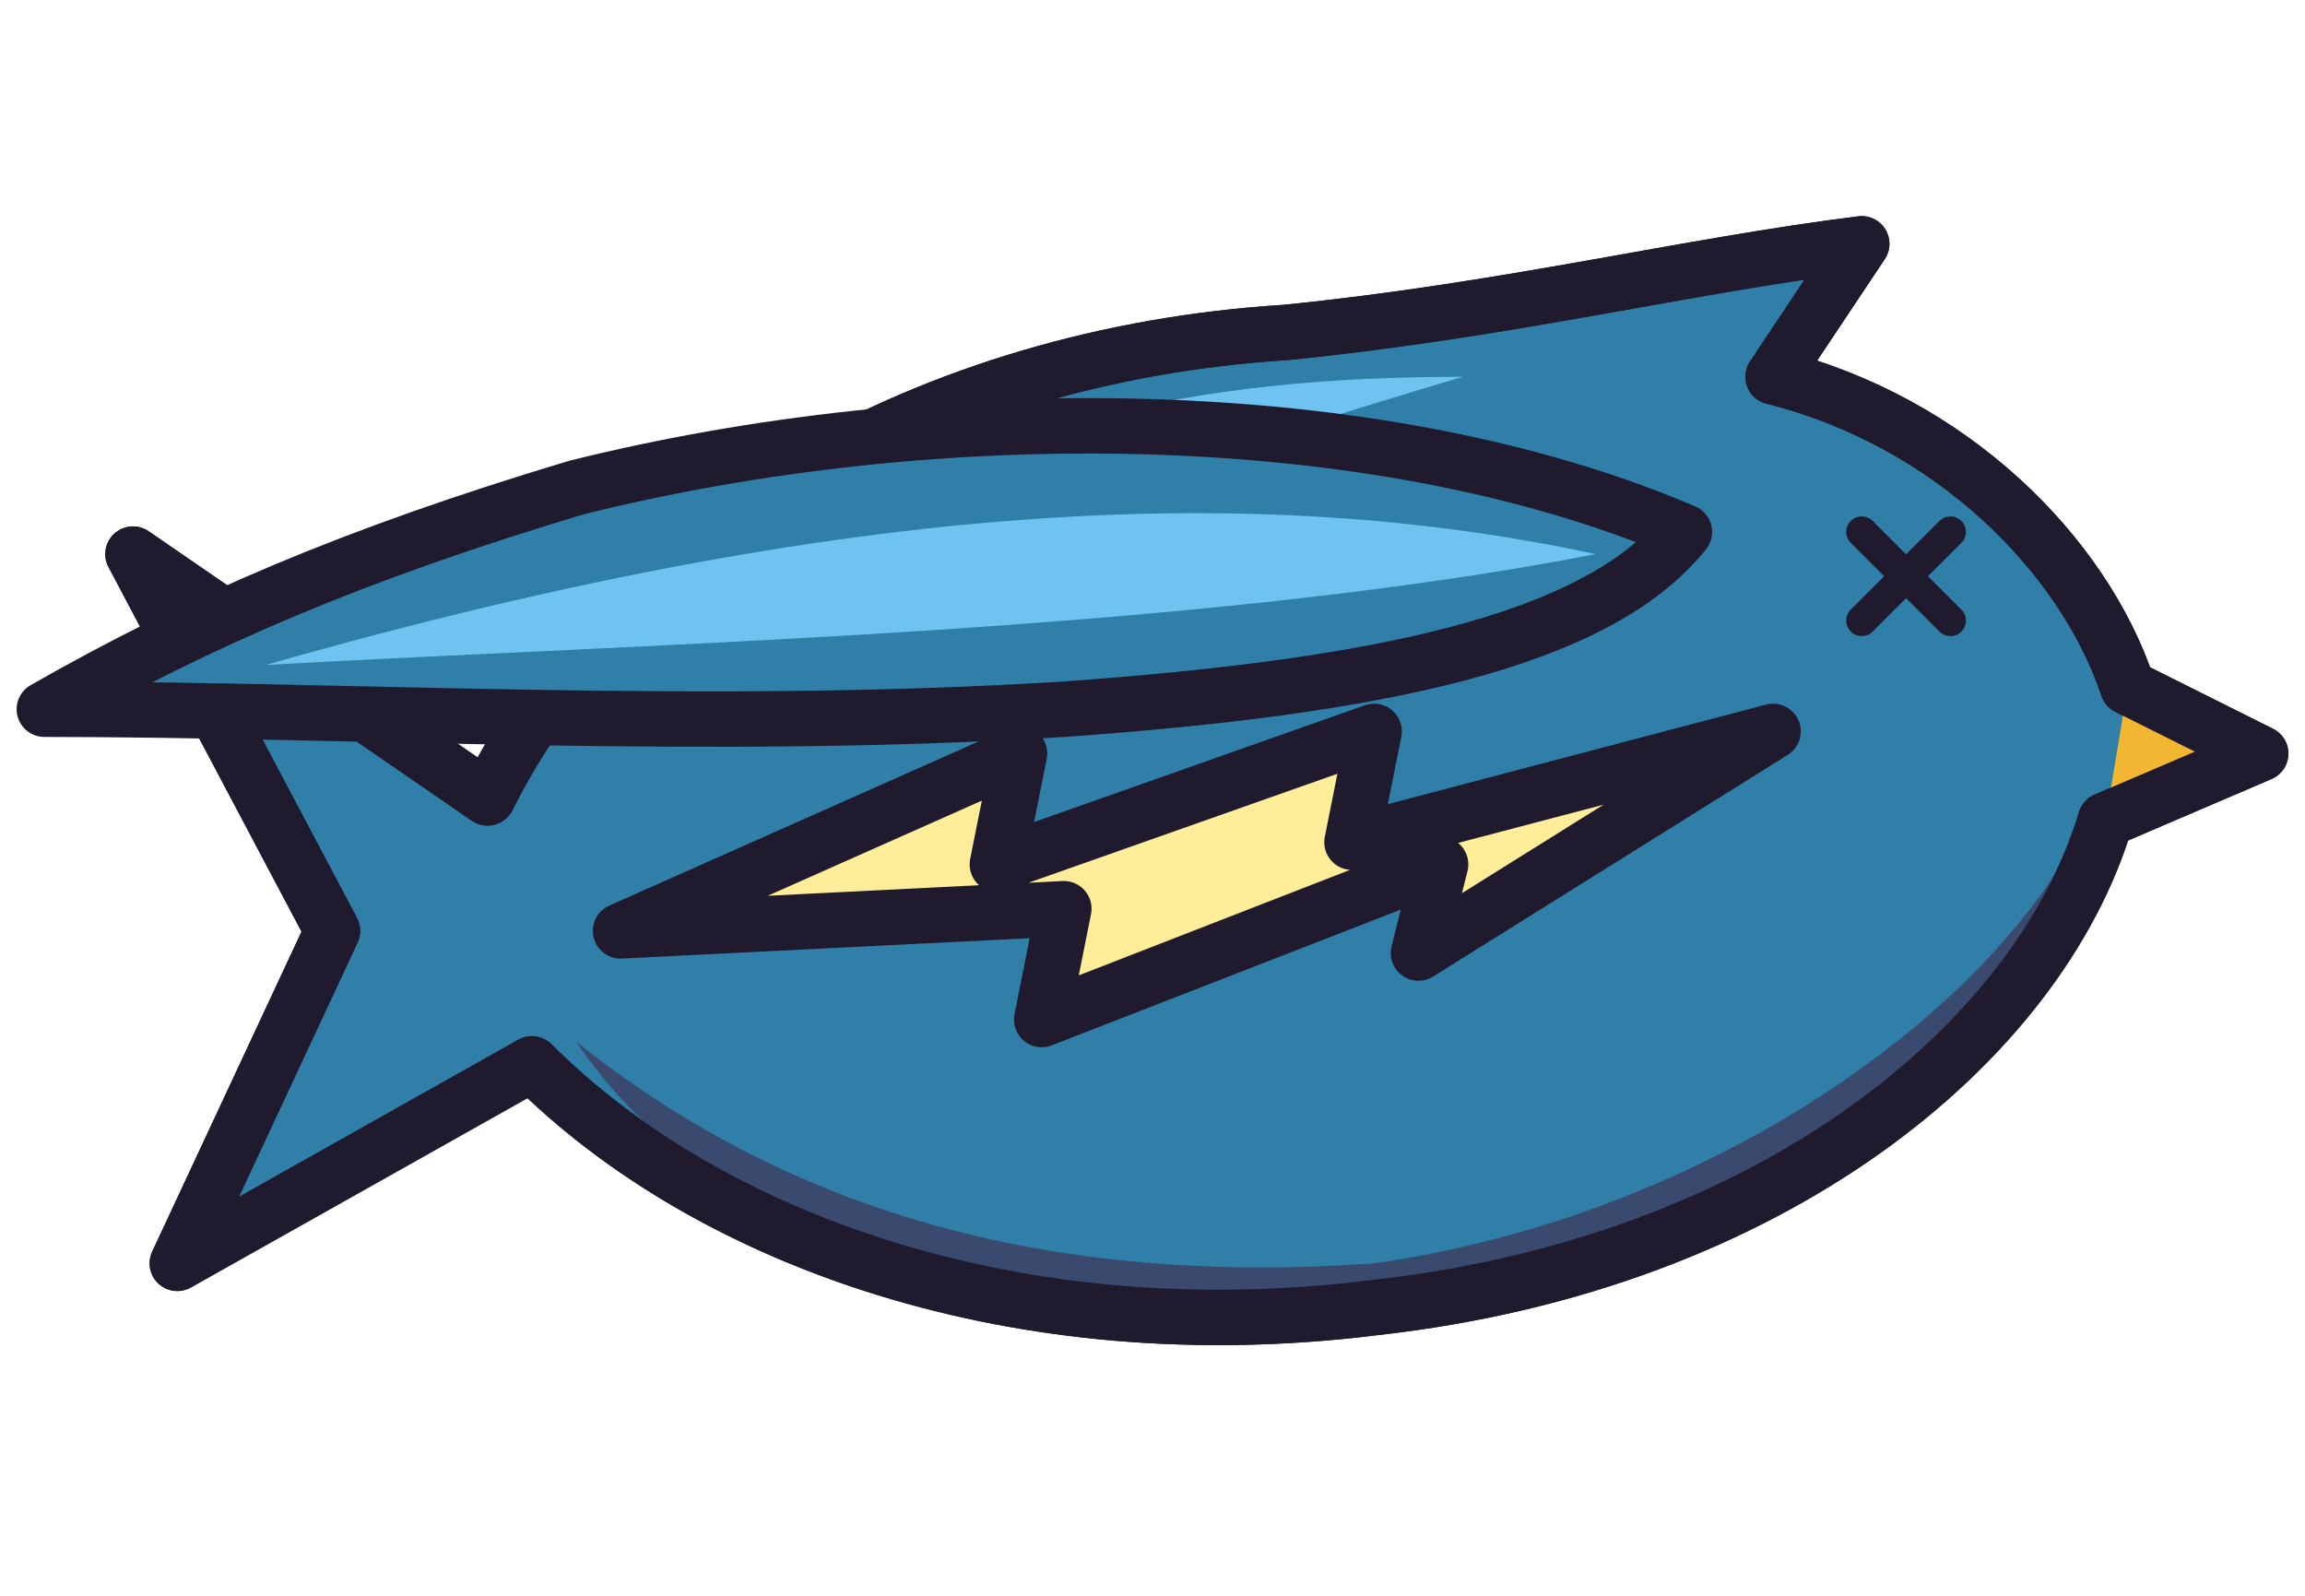
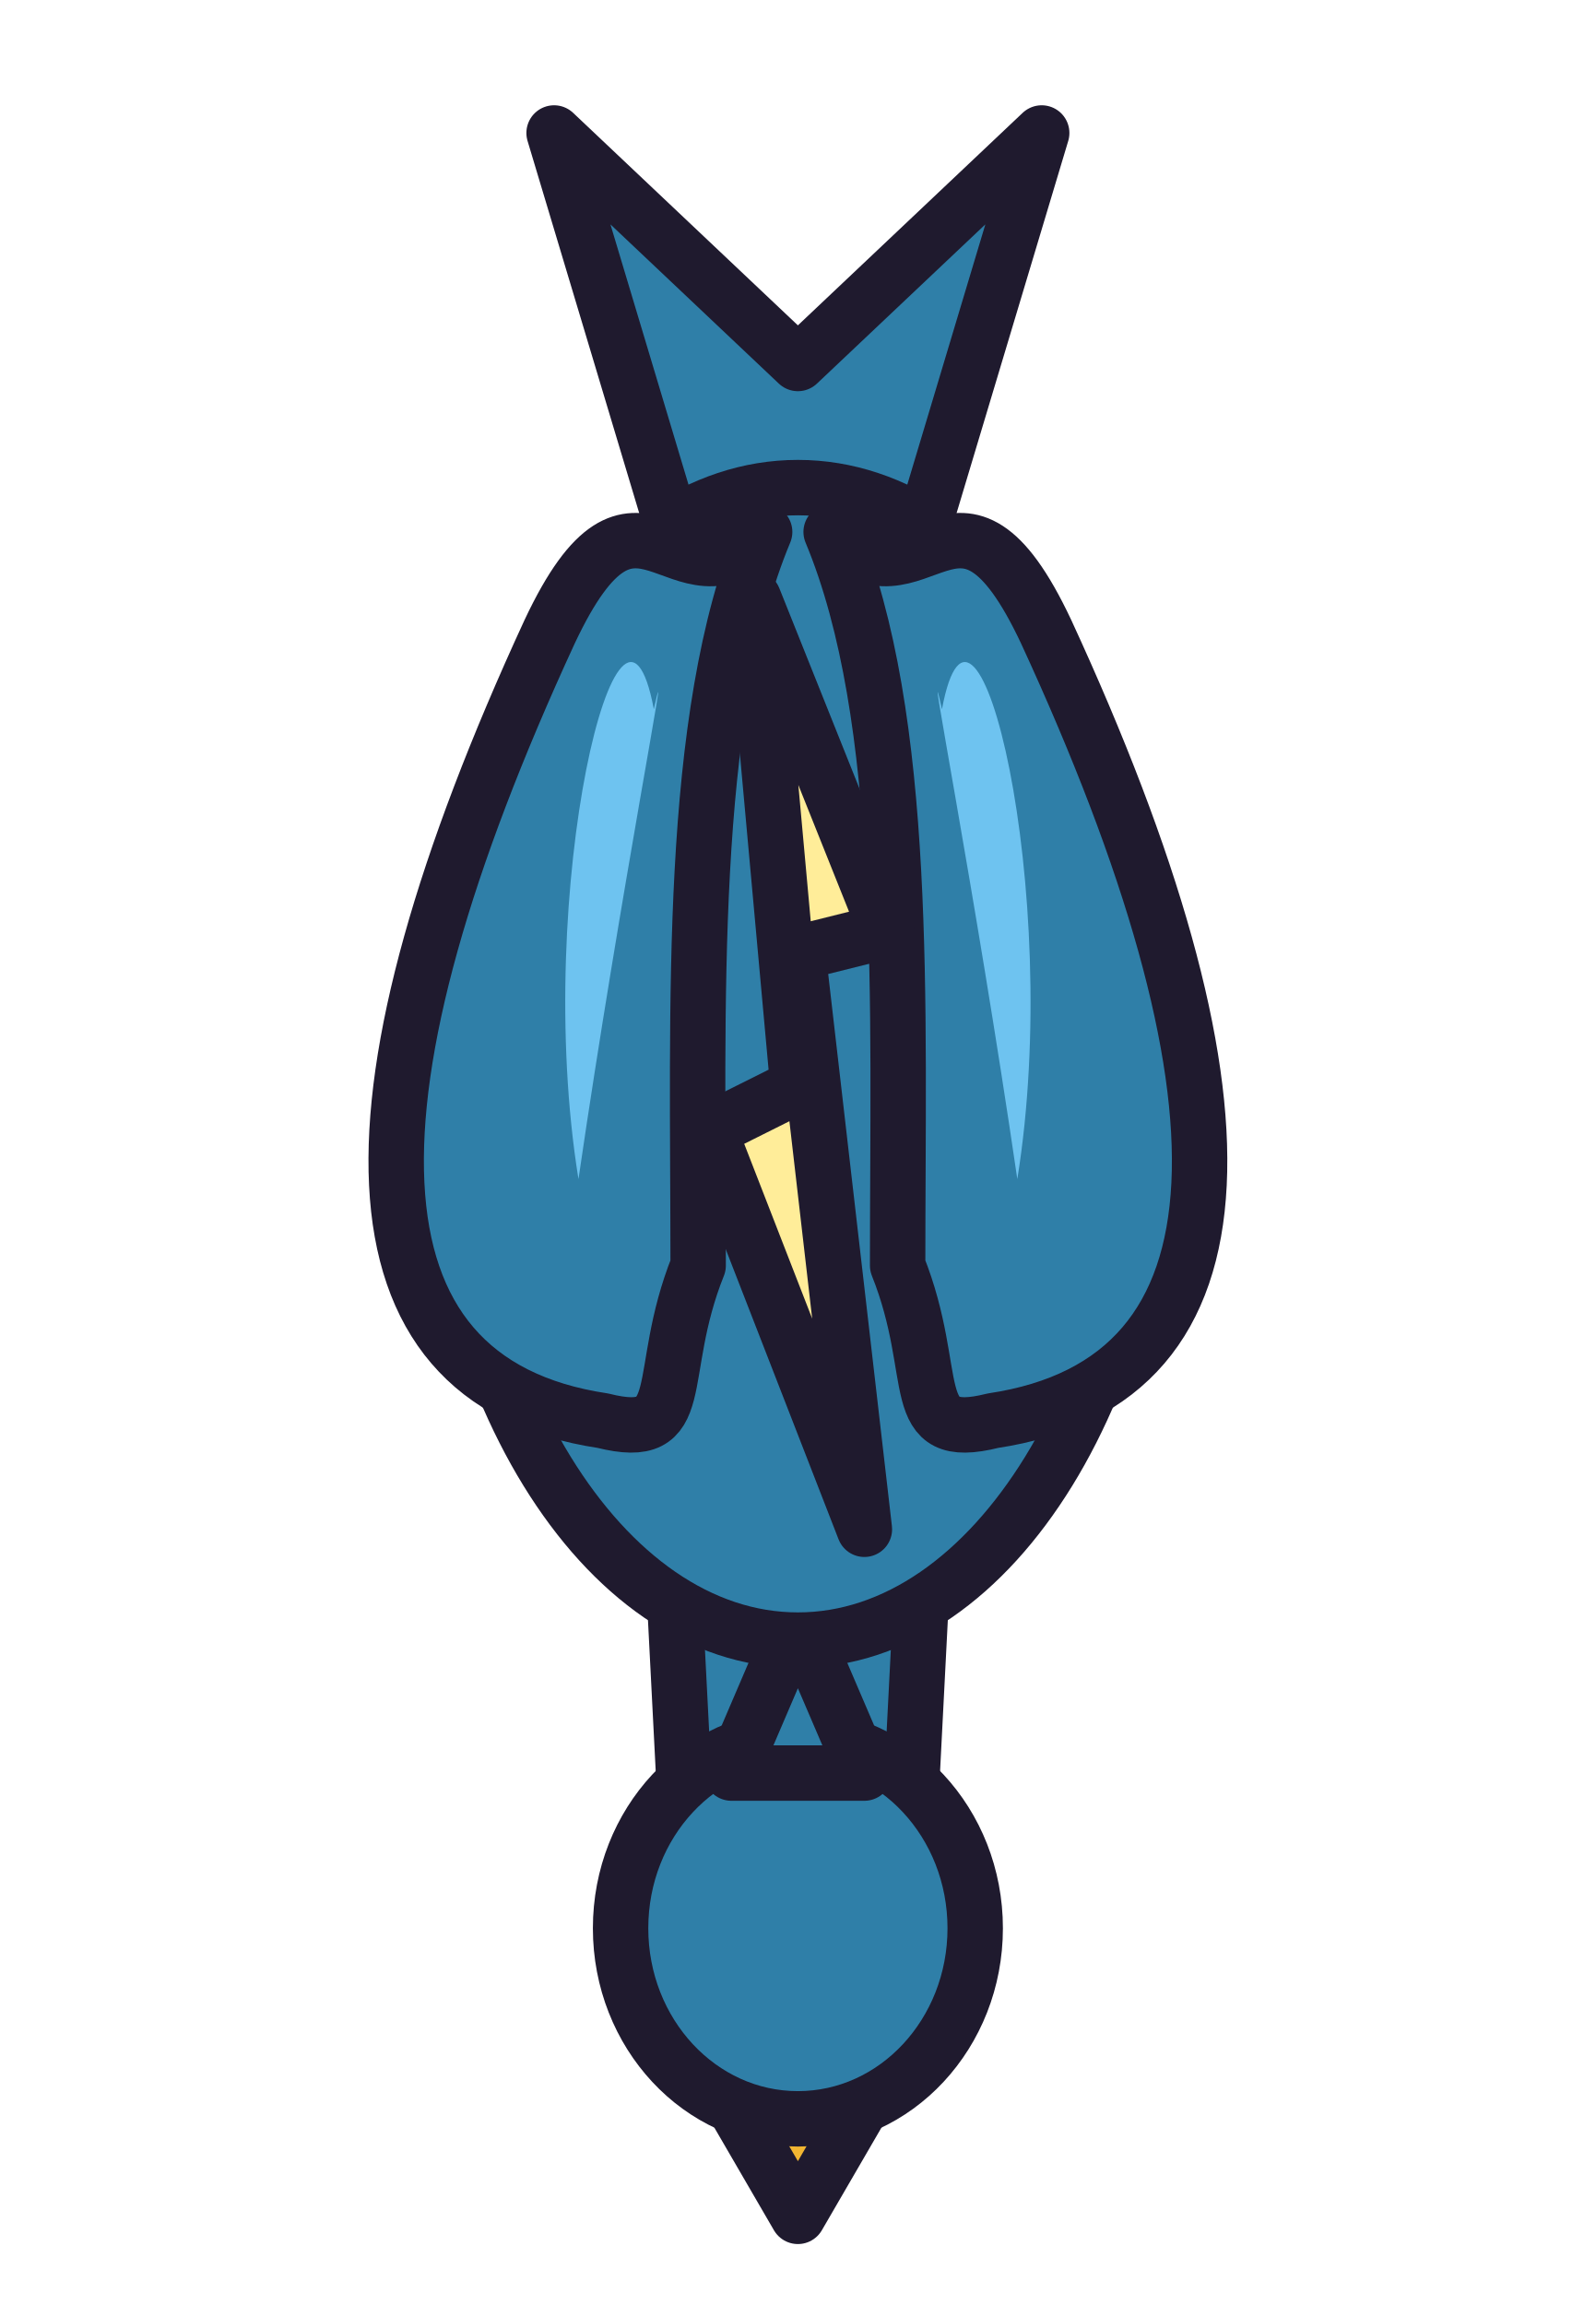
- <svg xmlns="http://www.w3.org/2000/svg" width="104" height="72" viewBox="0 0 104 72">
-   <path d="M22 36 C28 24 42 16 58 15 C68 14 76 12 84 11 L80 17 C88 19 94 25 96 31 L102 34 L95 37 C92 47 80 57 62 59 C46 61 32 56 24 48 L8 57 L15 42 L6 25 Z" fill="#2f7fa8" stroke="#1f1a2e" stroke-width="2.5" stroke-linejoin="round" stroke-linecap="round" />
-   <path d="M26 47 C36 55 48 58 62 57 C76 55 88 47 93 39 C90 49 80 57 62 59 C46 61 32 56 26 47 Z" fill="#3a4a6e" />
-   <path d="M34 26 C44 19 54 17 66 17 C56 20 46 23 38 29 Z" fill="#6ec3f0" />
-   <path d="M28 42 L46 34 L45 39 L62 33 L61 38 L80 33 L64 43 L65 39 L47 46 L48 41 Z" fill="#ffed99" stroke="#1f1a2e" stroke-width="2.5" stroke-linejoin="round" stroke-linecap="round" />
-   <path d="M96 31 L102 34 L95 37 Z" fill="#f2b632" />
-   <path d="M22 36 C28 24 42 16 58 15 C68 14 76 12 84 11 L80 17 C88 19 94 25 96 31 L102 34 L95 37 C92 47 80 57 62 59 C46 61 32 56 24 48 L8 57 L15 42 L6 25 Z" fill="none" stroke="#1f1a2e" stroke-width="2.5" stroke-linejoin="round" stroke-linecap="round" />
-   <path d="M84 24 L88 28 M88 24 L84 28" fill="none" stroke="#1f1a2e" stroke-width="1.4" stroke-linecap="round" />
-   <path d="M76 24 C62 18 42 18 26 22 C16 25 9 28 2 32 C16 32 32 33 48 32 C62 31 72 29 76 24 Z" fill="#2f7fa8" stroke="#1f1a2e" stroke-width="2.5" stroke-linejoin="round" stroke-linecap="round" />
-   <path d="M72 25 C58 22 40 22 12 30 C30 29 54 28.5 72 25 Z" fill="#6ec3f0" />
+ <svg xmlns="http://www.w3.org/2000/svg" width="72" height="104" viewBox="0 0 72 104">
+   <path d="M31 26 L25 6 L36 16.4 L47 6 L41 26 Z" fill="#2f7fa8" stroke="#1f1a2e" stroke-width="2.5" stroke-linejoin="round" stroke-linecap="round" />
+   <path d="M30 63.6 L31.2 87 L40.8 87 L42 63.6 Z" fill="#2f7fa8" stroke="#1f1a2e" stroke-width="2.5" stroke-linejoin="round" stroke-linecap="round" />
+   <path d="M32.4 93.8 L36 100 L39.6 93.8 Z" fill="#f2b632" stroke="#1f1a2e" stroke-width="2.5" stroke-linejoin="round" stroke-linecap="round" />
+   <ellipse cx="36" cy="87" rx="8" ry="8.6" fill="#2f7fa8" stroke="#1f1a2e" stroke-width="2.5" stroke-linejoin="round" stroke-linecap="round" />
+   <path d="M33 80 L36 73 L39 80 Z" fill="#2f7fa8" stroke="#1f1a2e" stroke-width="2.5" stroke-linejoin="round" stroke-linecap="round" />
+   <ellipse cx="36" cy="48" rx="16" ry="26" fill="#2f7fa8" stroke="#1f1a2e" stroke-width="2.5" stroke-linejoin="round" stroke-linecap="round" />
+   <path d="M27.2 64.1 C15.2 62.3 15.2 49.3 24.8 28.5 C28.8 20 30.5 28 34.5 24 C31 32.4 31.5 45.4 31.5 57.1 C29.5 62.1 31.2 65.1 27.2 64.1 Z" fill="#2f7fa8" stroke="#1f1a2e" stroke-width="2.5" stroke-linejoin="round" stroke-linecap="round" />
+   <path d="M26.1 53.2 C24 40.2 28 24 29.5 32 C30.4 28 28 40.2 26.1 53.2 Z" fill="#6ec3f0" />
+   <path d="M44.8 64.1 C56.8 62.3 56.8 49.3 47.2 28.5 C43.2 20 41.5 28 37.5 24 C41 32.4 40.5 45.4 40.5 57.1 C42.5 62.1 40.8 65.1 44.8 64.1 Z" fill="#2f7fa8" stroke="#1f1a2e" stroke-width="2.5" stroke-linejoin="round" stroke-linecap="round" />
+   <path d="M45.9 53.2 C48 40.2 44 24 42.5 32 C41.6 28 44 40.2 45.9 53.2 Z" fill="#6ec3f0" />
+   <path d="M34 27 L40 42 L36 43 L39 69 L32 51 L36 49 Z" fill="#ffed99" stroke="#1f1a2e" stroke-width="2.5" stroke-linejoin="round" stroke-linecap="round" />
</svg>
